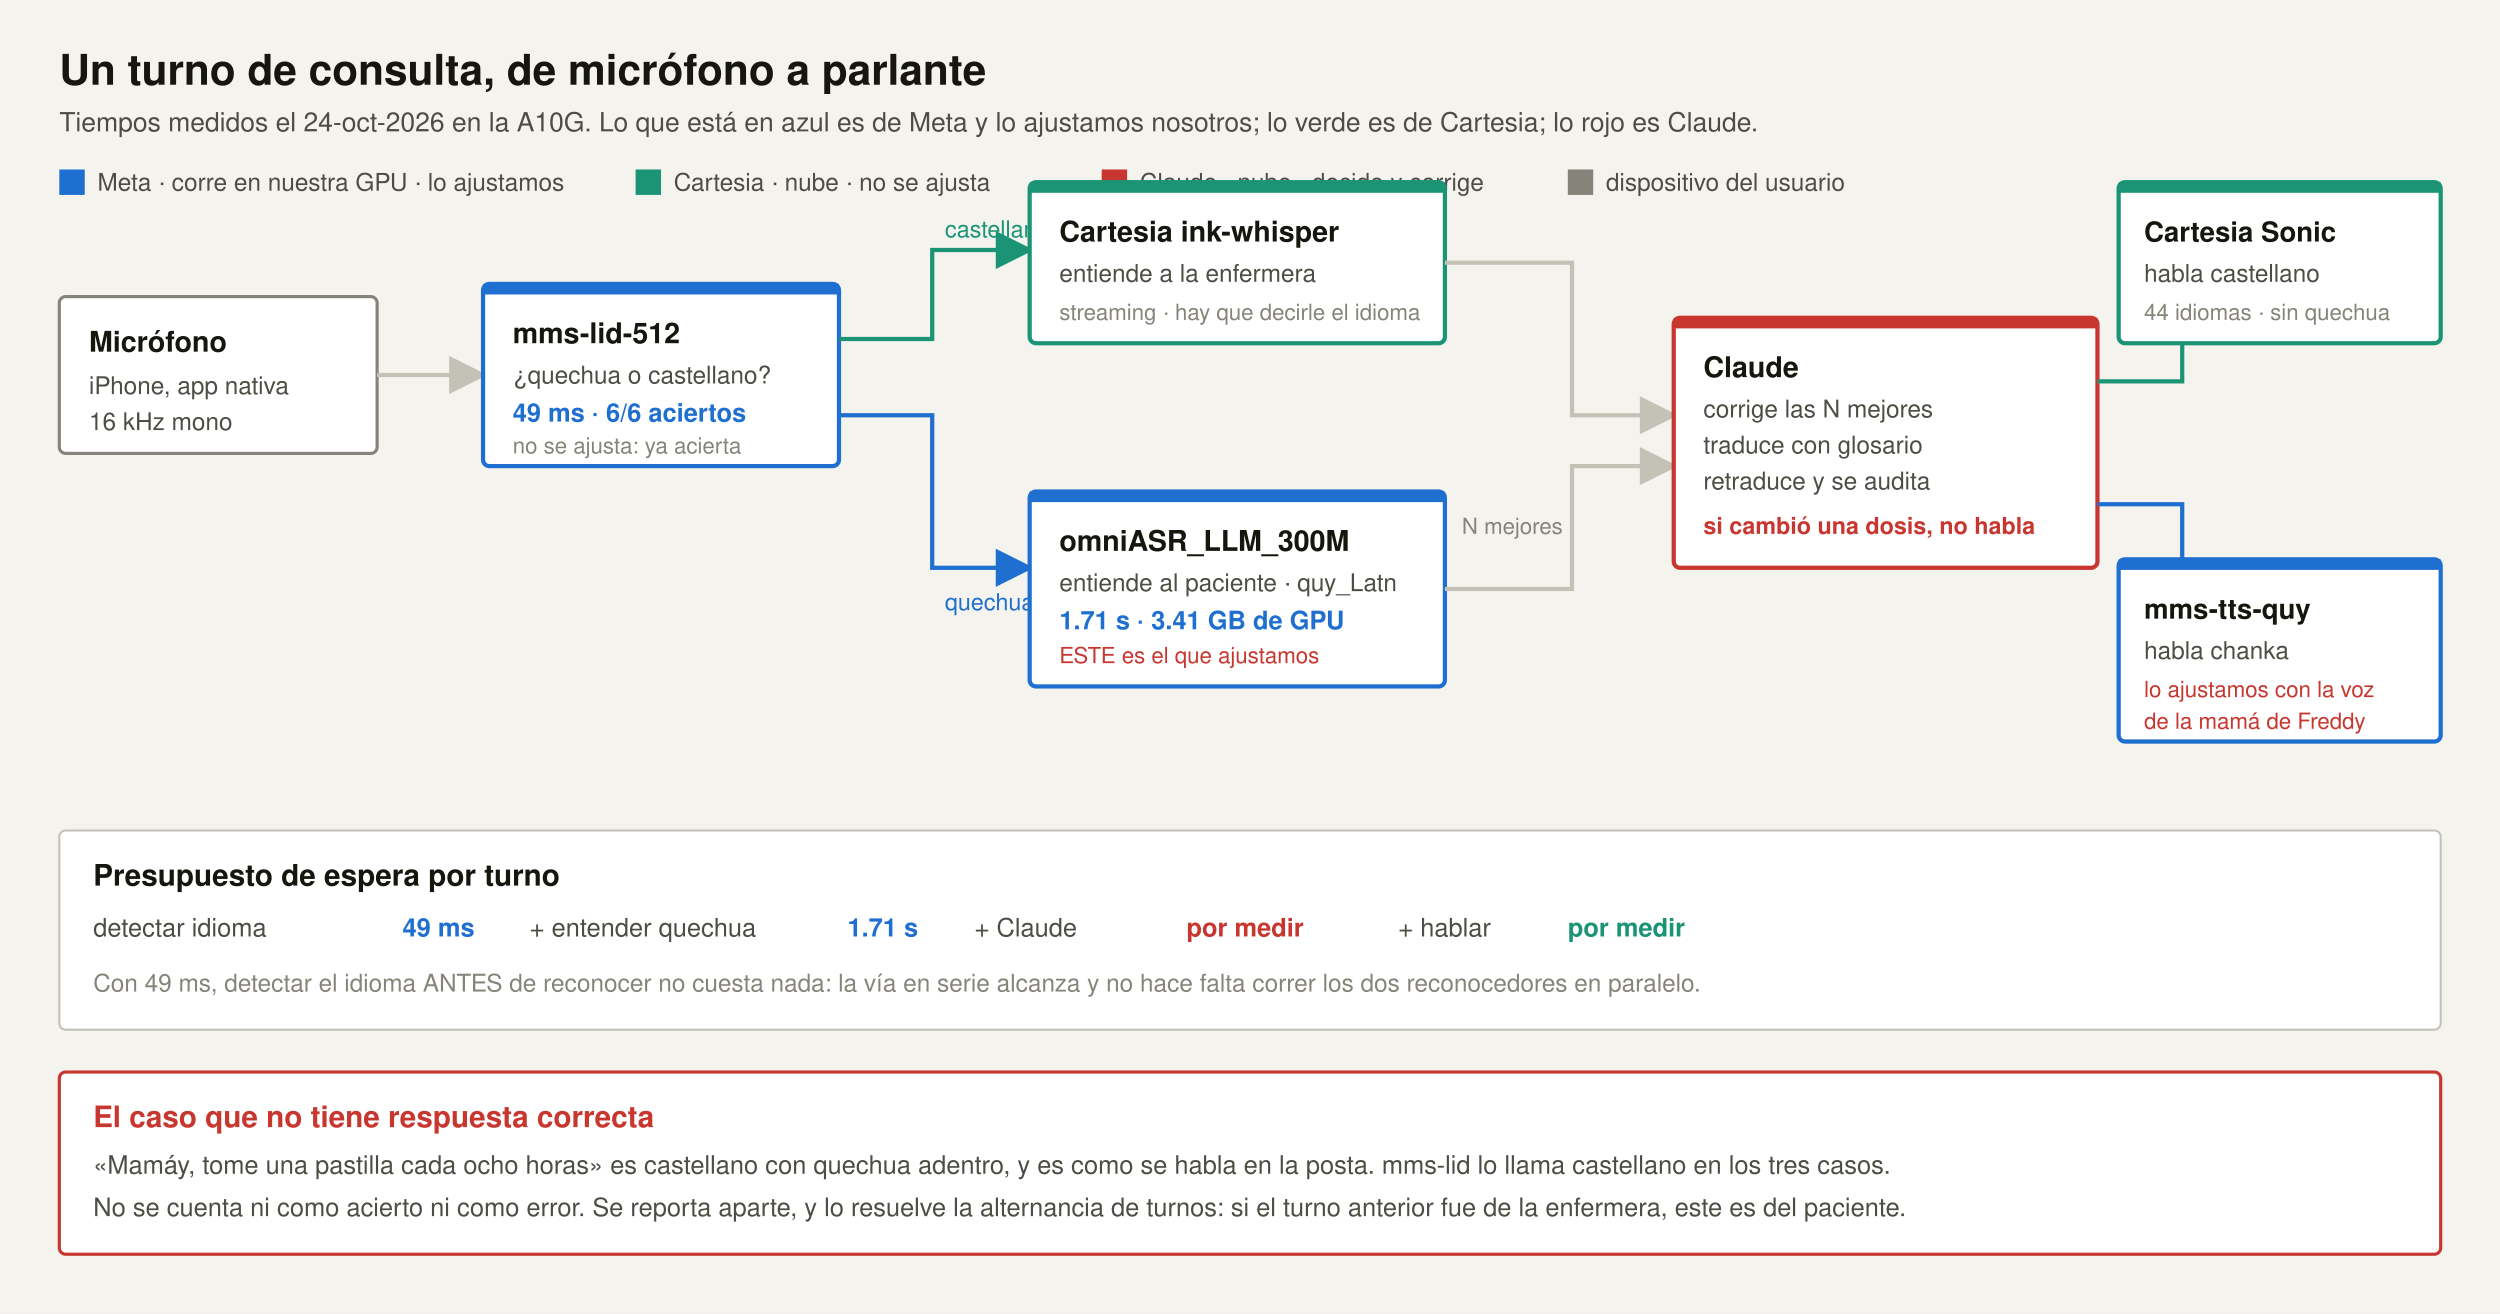
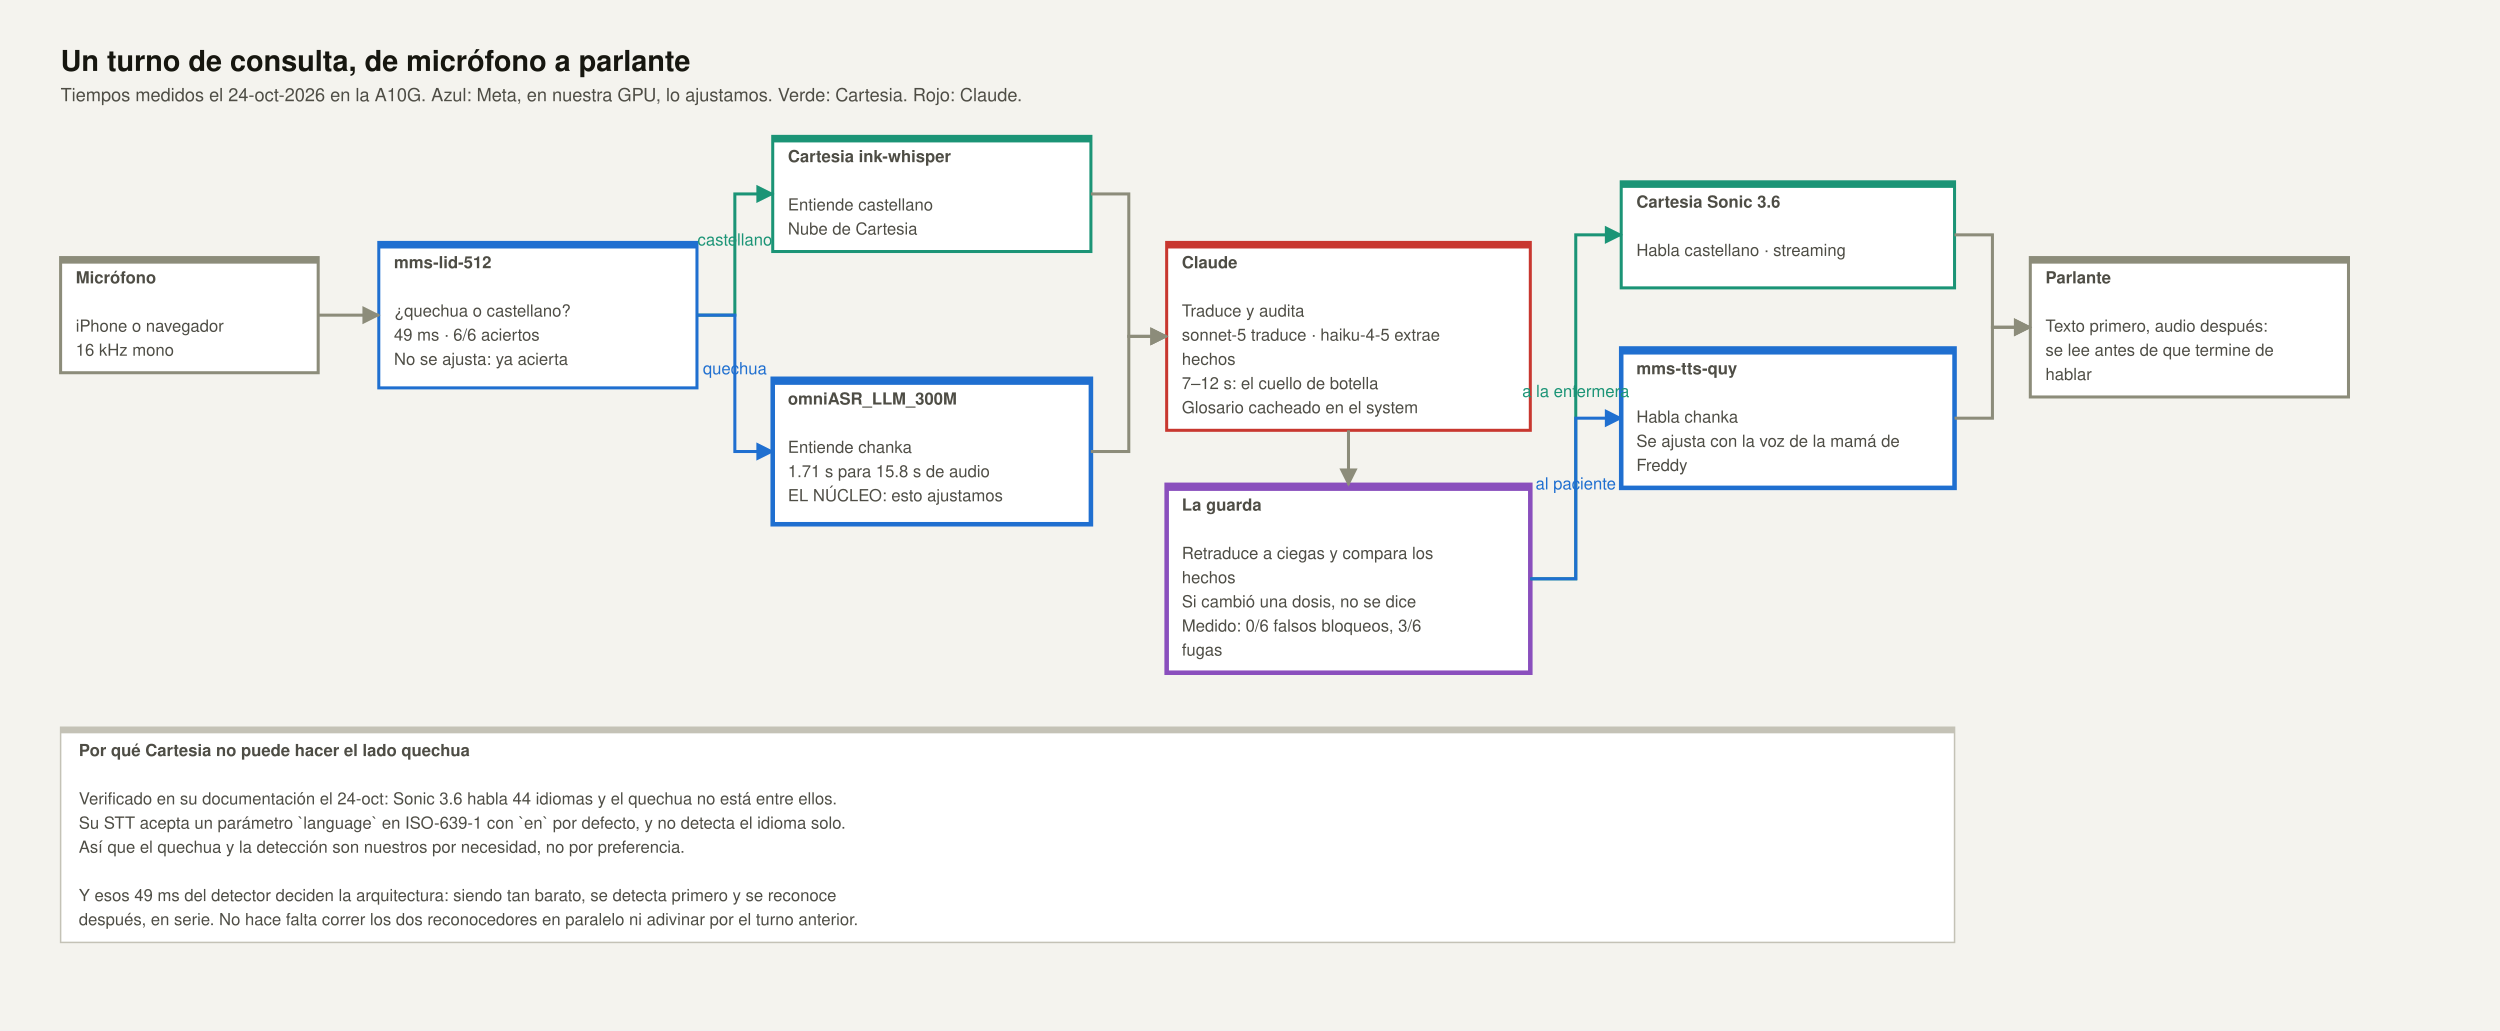
- <svg xmlns="http://www.w3.org/2000/svg" viewBox="0 0 1180 620" width="1180" height="620" font-family="Archivo, Helvetica, Arial, sans-serif">
-   <rect width="1180" height="620" fill="#f4f3ee" />
-   <text x="28" y="40" font-size="20" font-weight="700" fill="#16160f">Un turno de consulta, de micrófono a parlante</text>
-   <text x="28" y="62" font-size="12.5" fill="#4e4d45">Tiempos medidos el 24-oct-2026 en la A10G. Lo que está en azul es de Meta y lo ajustamos nosotros; lo verde es de Cartesia; lo rojo es Claude.</text>
-   <g font-size="11.5" fill="#4e4d45">
-     <rect x="28" y="80" width="12" height="12" fill="#1f6fd0" />
-     <text x="46" y="90">Meta · corre en nuestra GPU · lo ajustamos</text>
-     <rect x="300" y="80" width="12" height="12" fill="#1b9476" />
-     <text x="318" y="90">Cartesia · nube · no se ajusta</text>
-     <rect x="520" y="80" width="12" height="12" fill="#c8372f" />
-     <text x="538" y="90">Claude · nube · decide y corrige</text>
-     <rect x="740" y="80" width="12" height="12" fill="#86847a" />
-     <text x="758" y="90">dispositivo del usuario</text>
-   </g>
-   <g>
-     <rect x="28" y="140" width="150" height="74" rx="3" fill="#ffffff" stroke="#86847a" stroke-width="1.5" />
-     <text x="42" y="166" font-size="13.5" font-weight="600" fill="#16160f">Micrófono</text>
-     <text x="42" y="186" font-size="11.5" fill="#4e4d45">iPhone, app nativa</text>
-     <text x="42" y="203" font-size="11.5" fill="#4e4d45">16 kHz mono</text>
-   </g>
-   <path d="M178 177 H 228" stroke="#c4c2b6" stroke-width="2" marker-end="url(#f)" />
-   <g>
-     <rect x="228" y="134" width="168" height="86" rx="3" fill="#ffffff" stroke="#1f6fd0" stroke-width="2" />
-     <rect x="228" y="134" width="168" height="5" fill="#1f6fd0" />
-     <text x="242" y="162" font-size="13.5" font-weight="600" fill="#16160f">mms-lid-512</text>
-     <text x="242" y="181" font-size="11.5" fill="#4e4d45">¿quechua o castellano?</text>
-     <text x="242" y="199" font-size="12" font-weight="700" fill="#1f6fd0">49 ms · 6/6 aciertos</text>
-     <text x="242" y="214" font-size="10.5" fill="#86847a">no se ajusta: ya acierta</text>
-   </g>
-   <path d="M396 160 H 440 V 118 H 486" stroke="#1b9476" stroke-width="2" fill="none" marker-end="url(#g)" />
-   <path d="M396 196 H 440 V 268 H 486" stroke="#1f6fd0" stroke-width="2" fill="none" marker-end="url(#b)" />
-   <text x="446" y="112" font-size="11" fill="#1b9476">castellano</text>
-   <text x="446" y="288" font-size="11" fill="#1f6fd0">quechua</text>
-   <g>
-     <rect x="486" y="86" width="196" height="76" rx="3" fill="#ffffff" stroke="#1b9476" stroke-width="2" />
-     <rect x="486" y="86" width="196" height="5" fill="#1b9476" />
-     <text x="500" y="114" font-size="13.5" font-weight="600" fill="#16160f">Cartesia ink-whisper</text>
-     <text x="500" y="133" font-size="11.5" fill="#4e4d45">entiende a la enfermera</text>
-     <text x="500" y="151" font-size="10.5" fill="#86847a">streaming · hay que decirle el idioma</text>
-   </g>
-   <g>
-     <rect x="486" y="232" width="196" height="92" rx="3" fill="#ffffff" stroke="#1f6fd0" stroke-width="2" />
-     <rect x="486" y="232" width="196" height="5" fill="#1f6fd0" />
-     <text x="500" y="260" font-size="13.5" font-weight="600" fill="#16160f">omniASR_LLM_300M</text>
-     <text x="500" y="279" font-size="11.5" fill="#4e4d45">entiende al paciente · quy_Latn</text>
-     <text x="500" y="297" font-size="12" font-weight="700" fill="#1f6fd0">1.71 s · 3.41 GB de GPU</text>
-     <text x="500" y="313" font-size="10.5" fill="#c8372f">ESTE es el que ajustamos</text>
-   </g>
-   <path d="M682 124 H 742 V 196 H 790" stroke="#c4c2b6" stroke-width="2" fill="none" marker-end="url(#f)" />
-   <path d="M682 278 H 742 V 220 H 790" stroke="#c4c2b6" stroke-width="2" fill="none" marker-end="url(#f)" />
-   <text x="690" y="252" font-size="10.5" fill="#86847a">N mejores</text>
-   <g>
-     <rect x="790" y="150" width="200" height="118" rx="3" fill="#ffffff" stroke="#c8372f" stroke-width="2" />
-     <rect x="790" y="150" width="200" height="5" fill="#c8372f" />
-     <text x="804" y="178" font-size="13.5" font-weight="600" fill="#16160f">Claude</text>
-     <text x="804" y="197" font-size="11.5" fill="#4e4d45">corrige las N mejores</text>
-     <text x="804" y="214" font-size="11.5" fill="#4e4d45">traduce con glosario</text>
-     <text x="804" y="231" font-size="11.5" fill="#4e4d45">retraduce y se audita</text>
-     <text x="804" y="252" font-size="11" font-weight="700" fill="#c8372f">si cambió una dosis, no habla</text>
-   </g>
-   <path d="M990 180 H 1030 V 118 H 1062" stroke="#1b9476" stroke-width="2" fill="none" marker-end="url(#g)" />
-   <path d="M990 238 H 1030 V 300 H 1062" stroke="#1f6fd0" stroke-width="2" fill="none" marker-end="url(#b)" />
-   <g>
-     <rect x="1000" y="86" width="152" height="76" rx="3" fill="#ffffff" stroke="#1b9476" stroke-width="2" />
-     <rect x="1000" y="86" width="152" height="5" fill="#1b9476" />
-     <text x="1012" y="114" font-size="13" font-weight="600" fill="#16160f">Cartesia Sonic</text>
-     <text x="1012" y="133" font-size="11.5" fill="#4e4d45">habla castellano</text>
-     <text x="1012" y="151" font-size="10.5" fill="#86847a">44 idiomas · sin quechua</text>
-   </g>
-   <g>
-     <rect x="1000" y="264" width="152" height="86" rx="3" fill="#ffffff" stroke="#1f6fd0" stroke-width="2" />
-     <rect x="1000" y="264" width="152" height="5" fill="#1f6fd0" />
-     <text x="1012" y="292" font-size="13" font-weight="600" fill="#16160f">mms-tts-quy</text>
-     <text x="1012" y="311" font-size="11.5" fill="#4e4d45">habla chanka</text>
-     <text x="1012" y="329" font-size="10.5" fill="#c8372f">lo ajustamos con la voz</text>
-     <text x="1012" y="344" font-size="10.5" fill="#c8372f">de la mamá de Freddy</text>
-   </g>
-   <rect x="28" y="392" width="1124" height="94" rx="3" fill="#ffffff" stroke="#c4c2b6" />
-   <text x="44" y="418" font-size="14" font-weight="700" fill="#16160f">Presupuesto de espera por turno</text>
-   <g font-size="12" fill="#4e4d45">
-     <text x="44" y="442">detectar idioma</text>
-     <text x="190" y="442" font-weight="700" fill="#1f6fd0">49 ms</text>
-     <text x="250" y="442">+ entender quechua</text>
-     <text x="400" y="442" font-weight="700" fill="#1f6fd0">1.71 s</text>
-     <text x="460" y="442">+ Claude</text>
-     <text x="560" y="442" font-weight="700" fill="#c8372f">por medir</text>
-     <text x="660" y="442">+ hablar</text>
-     <text x="740" y="442" font-weight="700" fill="#1b9476">por medir</text>
-   </g>
-   <text x="44" y="468" font-size="11.5" fill="#86847a">Con 49 ms, detectar el idioma ANTES de reconocer no cuesta nada: la vía en serie alcanza y no hace falta correr los dos reconocedores en paralelo.</text>
-   <rect x="28" y="506" width="1124" height="86" rx="3" fill="#ffffff" stroke="#c8372f" stroke-width="1.5" />
-   <text x="44" y="532" font-size="14" font-weight="700" fill="#c8372f">El caso que no tiene respuesta correcta</text>
-   <text x="44" y="554" font-size="12" fill="#4e4d45">«Mamáy, tome una pastilla cada ocho horas» es castellano con quechua adentro, y es como se habla en la posta. mms-lid lo llama castellano en los tres casos.</text>
-   <text x="44" y="574" font-size="12" fill="#4e4d45">No se cuenta ni como acierto ni como error. Se reporta aparte, y lo resuelve la alternancia de turnos: si el turno anterior fue de la enfermera, este es del paciente.</text>
+ <svg xmlns="http://www.w3.org/2000/svg" viewBox="0 0 1650 680" width="1650" height="680" font-family="Archivo, Helvetica, Arial, sans-serif">
  <defs>
-     <marker id="f" markerWidth="9" markerHeight="9" refX="8" refY="4.5" orient="auto">
-       <path d="M0 0 L9 4.5 L0 9 z" fill="#c4c2b6" />
+     <marker id="m8C8C7A" viewBox="0 0 10 10" refX="9" refY="5" markerWidth="6" markerHeight="6" orient="auto">
+       <path d="M0 0 L10 5 L0 10 z" fill="#8C8C7A" />
    </marker>
-     <marker id="g" markerWidth="9" markerHeight="9" refX="8" refY="4.5" orient="auto">
-       <path d="M0 0 L9 4.5 L0 9 z" fill="#1b9476" />
+     <marker id="m1B9476" viewBox="0 0 10 10" refX="9" refY="5" markerWidth="6" markerHeight="6" orient="auto">
+       <path d="M0 0 L10 5 L0 10 z" fill="#1B9476" />
    </marker>
-     <marker id="b" markerWidth="9" markerHeight="9" refX="8" refY="4.5" orient="auto">
-       <path d="M0 0 L9 4.5 L0 9 z" fill="#1f6fd0" />
+     <marker id="m1F6FD0" viewBox="0 0 10 10" refX="9" refY="5" markerWidth="6" markerHeight="6" orient="auto">
+       <path d="M0 0 L10 5 L0 10 z" fill="#1F6FD0" />
    </marker>
  </defs>
+   <rect width="1650" height="680" fill="#F4F3EE" />
+   <text x="40" y="46.8" font-size="19.0" fill="#16160F" font-weight="700">Un turno de consulta, de micrófono a parlante</text>
+   <text x="40" y="66.8" font-size="12.0" fill="#4E4D45">Tiempos medidos el 24-oct-2026 en la A10G. Azul: Meta, en nuestra GPU, lo ajustamos. Verde: Cartesia. Rojo: Claude.</text>
+   <rect x="40" y="170" width="170" height="76" fill="#FFFFFF" stroke="#8C8C7A" stroke-width="2" />
+   <rect x="40" y="170" width="170" height="4" fill="#8C8C7A" />
+   <text x="50" y="187.0" font-size="11.0" fill="#4E4D45" font-weight="700">Micrófono</text>
+   <text x="50" y="218.9" font-size="11.0" fill="#4E4D45">iPhone o navegador</text>
+   <text x="50" y="234.8" font-size="11.0" fill="#4E4D45">16 kHz mono</text>
+   <rect x="250" y="160" width="210" height="96" fill="#FFFFFF" stroke="#1F6FD0" stroke-width="2" />
+   <rect x="250" y="160" width="210" height="4" fill="#1F6FD0" />
+   <text x="260" y="177.0" font-size="11.0" fill="#4E4D45" font-weight="700">mms-lid-512</text>
+   <text x="260" y="208.9" font-size="11.0" fill="#4E4D45">¿quechua o castellano?</text>
+   <text x="260" y="224.8" font-size="11.0" fill="#4E4D45">49 ms · 6/6 aciertos</text>
+   <text x="260" y="240.8" font-size="11.0" fill="#4E4D45">No se ajusta: ya acierta</text>
+   <rect x="510" y="90" width="210" height="76" fill="#FFFFFF" stroke="#1B9476" stroke-width="2" />
+   <rect x="510" y="90" width="210" height="4" fill="#1B9476" />
+   <text x="520" y="107.0" font-size="11.0" fill="#4E4D45" font-weight="700">Cartesia ink-whisper</text>
+   <text x="520" y="138.9" font-size="11.0" fill="#4E4D45">Entiende castellano</text>
+   <text x="520" y="154.8" font-size="11.0" fill="#4E4D45">Nube de Cartesia</text>
+   <rect x="510" y="250" width="210" height="96" fill="#FFFFFF" stroke="#1F6FD0" stroke-width="3" />
+   <rect x="510" y="250" width="210" height="4" fill="#1F6FD0" />
+   <text x="520" y="267.0" font-size="11.0" fill="#4E4D45" font-weight="700">omniASR_LLM_300M</text>
+   <text x="520" y="298.9" font-size="11.0" fill="#4E4D45">Entiende chanka</text>
+   <text x="520" y="314.9" font-size="11.0" fill="#4E4D45">1.71 s para 15.8 s de audio</text>
+   <text x="520" y="330.8" font-size="11.0" fill="#4E4D45">EL NÚCLEO: esto ajustamos</text>
+   <rect x="770" y="160" width="240" height="124" fill="#FFFFFF" stroke="#C8372F" stroke-width="2" />
+   <rect x="770" y="160" width="240" height="4" fill="#C8372F" />
+   <text x="780" y="177.0" font-size="11.0" fill="#4E4D45" font-weight="700">Claude</text>
+   <text x="780" y="208.9" font-size="11.0" fill="#4E4D45">Traduce y audita</text>
+   <text x="780" y="224.8" font-size="11.0" fill="#4E4D45">sonnet-5 traduce · haiku-4-5 extrae</text>
+   <text x="780" y="240.8" font-size="11.0" fill="#4E4D45">hechos</text>
+   <text x="780" y="256.8" font-size="11.0" fill="#4E4D45">7–12 s: el cuello de botella</text>
+   <text x="780" y="272.7" font-size="11.0" fill="#4E4D45">Glosario cacheado en el system</text>
+   <rect x="770" y="320" width="240" height="124" fill="#FFFFFF" stroke="#8A4FBD" stroke-width="3" />
+   <rect x="770" y="320" width="240" height="4" fill="#8A4FBD" />
+   <text x="780" y="337.0" font-size="11.0" fill="#4E4D45" font-weight="700">La guarda</text>
+   <text x="780" y="368.9" font-size="11.0" fill="#4E4D45">Retraduce a ciegas y compara los</text>
+   <text x="780" y="384.9" font-size="11.0" fill="#4E4D45">hechos</text>
+   <text x="780" y="400.8" font-size="11.0" fill="#4E4D45">Si cambió una dosis, no se dice</text>
+   <text x="780" y="416.8" font-size="11.0" fill="#4E4D45">Medido: 0/6 falsos bloqueos, 3/6</text>
+   <text x="780" y="432.7" font-size="11.0" fill="#4E4D45">fugas</text>
+   <rect x="1070" y="120" width="220" height="70" fill="#FFFFFF" stroke="#1B9476" stroke-width="2" />
+   <rect x="1070" y="120" width="220" height="4" fill="#1B9476" />
+   <text x="1080" y="137.0" font-size="11.0" fill="#4E4D45" font-weight="700">Cartesia Sonic 3.6</text>
+   <text x="1080" y="168.9" font-size="11.0" fill="#4E4D45">Habla castellano · streaming</text>
+   <rect x="1070" y="230" width="220" height="92" fill="#FFFFFF" stroke="#1F6FD0" stroke-width="3" />
+   <rect x="1070" y="230" width="220" height="4" fill="#1F6FD0" />
+   <text x="1080" y="247.0" font-size="11.0" fill="#4E4D45" font-weight="700">mms-tts-quy</text>
+   <text x="1080" y="278.9" font-size="11.0" fill="#4E4D45">Habla chanka</text>
+   <text x="1080" y="294.9" font-size="11.0" fill="#4E4D45">Se ajusta con la voz de la mamá de</text>
+   <text x="1080" y="310.8" font-size="11.0" fill="#4E4D45">Freddy</text>
+   <rect x="1340" y="170" width="210" height="92" fill="#FFFFFF" stroke="#8C8C7A" stroke-width="2" />
+   <rect x="1340" y="170" width="210" height="4" fill="#8C8C7A" />
+   <text x="1350" y="187.0" font-size="11.0" fill="#4E4D45" font-weight="700">Parlante</text>
+   <text x="1350" y="218.9" font-size="11.0" fill="#4E4D45">Texto primero, audio después:</text>
+   <text x="1350" y="234.8" font-size="11.0" fill="#4E4D45">se lee antes de que termine de</text>
+   <text x="1350" y="250.8" font-size="11.0" fill="#4E4D45">hablar</text>
+   <rect x="40" y="480" width="1250" height="142" fill="#FFFFFF" stroke="#C4C2B6" stroke-width="1" />
+   <rect x="40" y="480" width="1250" height="4" fill="#C4C2B6" />
+   <text x="52" y="499.0" font-size="11.0" fill="#4E4D45" font-weight="700">Por qué Cartesia no puede hacer el lado quechua</text>
+   <text x="52" y="530.9" font-size="11.0" fill="#4E4D45">Verificado en su documentación el 24-oct: Sonic 3.6 habla 44 idiomas y el quechua no está entre ellos.</text>
+   <text x="52" y="546.9" font-size="11.0" fill="#4E4D45">Su STT acepta un parámetro `language` en ISO-639-1 con `en` por defecto, y no detecta el idioma solo.</text>
+   <text x="52" y="562.8" font-size="11.0" fill="#4E4D45">Así que el quechua y la detección son nuestros por necesidad, no por preferencia.</text>
+   <text x="52" y="594.7" font-size="11.0" fill="#4E4D45">Y esos 49 ms del detector deciden la arquitectura: siendo tan barato, se detecta primero y se reconoce</text>
+   <text x="52" y="610.6" font-size="11.0" fill="#4E4D45">después, en serie. No hace falta correr los dos reconocedores en paralelo ni adivinar por el turno anterior.</text>
+   <path d="M210 208 L230 208 L230 208 L250 208" fill="none" stroke="#8C8C7A" stroke-width="2" marker-end="url(#m8C8C7A)" />
+   <path d="M460 208 L485 208 L485 128 L510 128" fill="none" stroke="#1B9476" stroke-width="2" marker-end="url(#m1B9476)" />
+   <text x="485" y="162" font-size="11.0" fill="#1B9476" text-anchor="middle">castellano</text>
+   <path d="M460 208 L485 208 L485 298 L510 298" fill="none" stroke="#1F6FD0" stroke-width="2" marker-end="url(#m1F6FD0)" />
+   <text x="485" y="247" font-size="11.0" fill="#1F6FD0" text-anchor="middle">quechua</text>
+   <path d="M720 128 L745 128 L745 222 L770 222" fill="none" stroke="#8C8C7A" stroke-width="2" marker-end="url(#m8C8C7A)" />
+   <path d="M720 298 L745 298 L745 222 L770 222" fill="none" stroke="#8C8C7A" stroke-width="2" marker-end="url(#m8C8C7A)" />
+   <path d="M890 284 L890 302 L890 302 L890 320" fill="none" stroke="#8C8C7A" stroke-width="2" marker-end="url(#m8C8C7A)" />
+   <path d="M1010 382 L1040 382 L1040 155 L1070 155" fill="none" stroke="#1B9476" stroke-width="2" marker-end="url(#m1B9476)" />
+   <text x="1040" y="262" font-size="11.0" fill="#1B9476" text-anchor="middle">a la enfermera</text>
+   <path d="M1010 382 L1040 382 L1040 276 L1070 276" fill="none" stroke="#1F6FD0" stroke-width="2" marker-end="url(#m1F6FD0)" />
+   <text x="1040" y="323" font-size="11.0" fill="#1F6FD0" text-anchor="middle">al paciente</text>
+   <path d="M1290 155 L1315 155 L1315 216 L1340 216" fill="none" stroke="#8C8C7A" stroke-width="2" marker-end="url(#m8C8C7A)" />
+   <path d="M1290 276 L1315 276 L1315 216 L1340 216" fill="none" stroke="#8C8C7A" stroke-width="2" marker-end="url(#m8C8C7A)" />
</svg>
